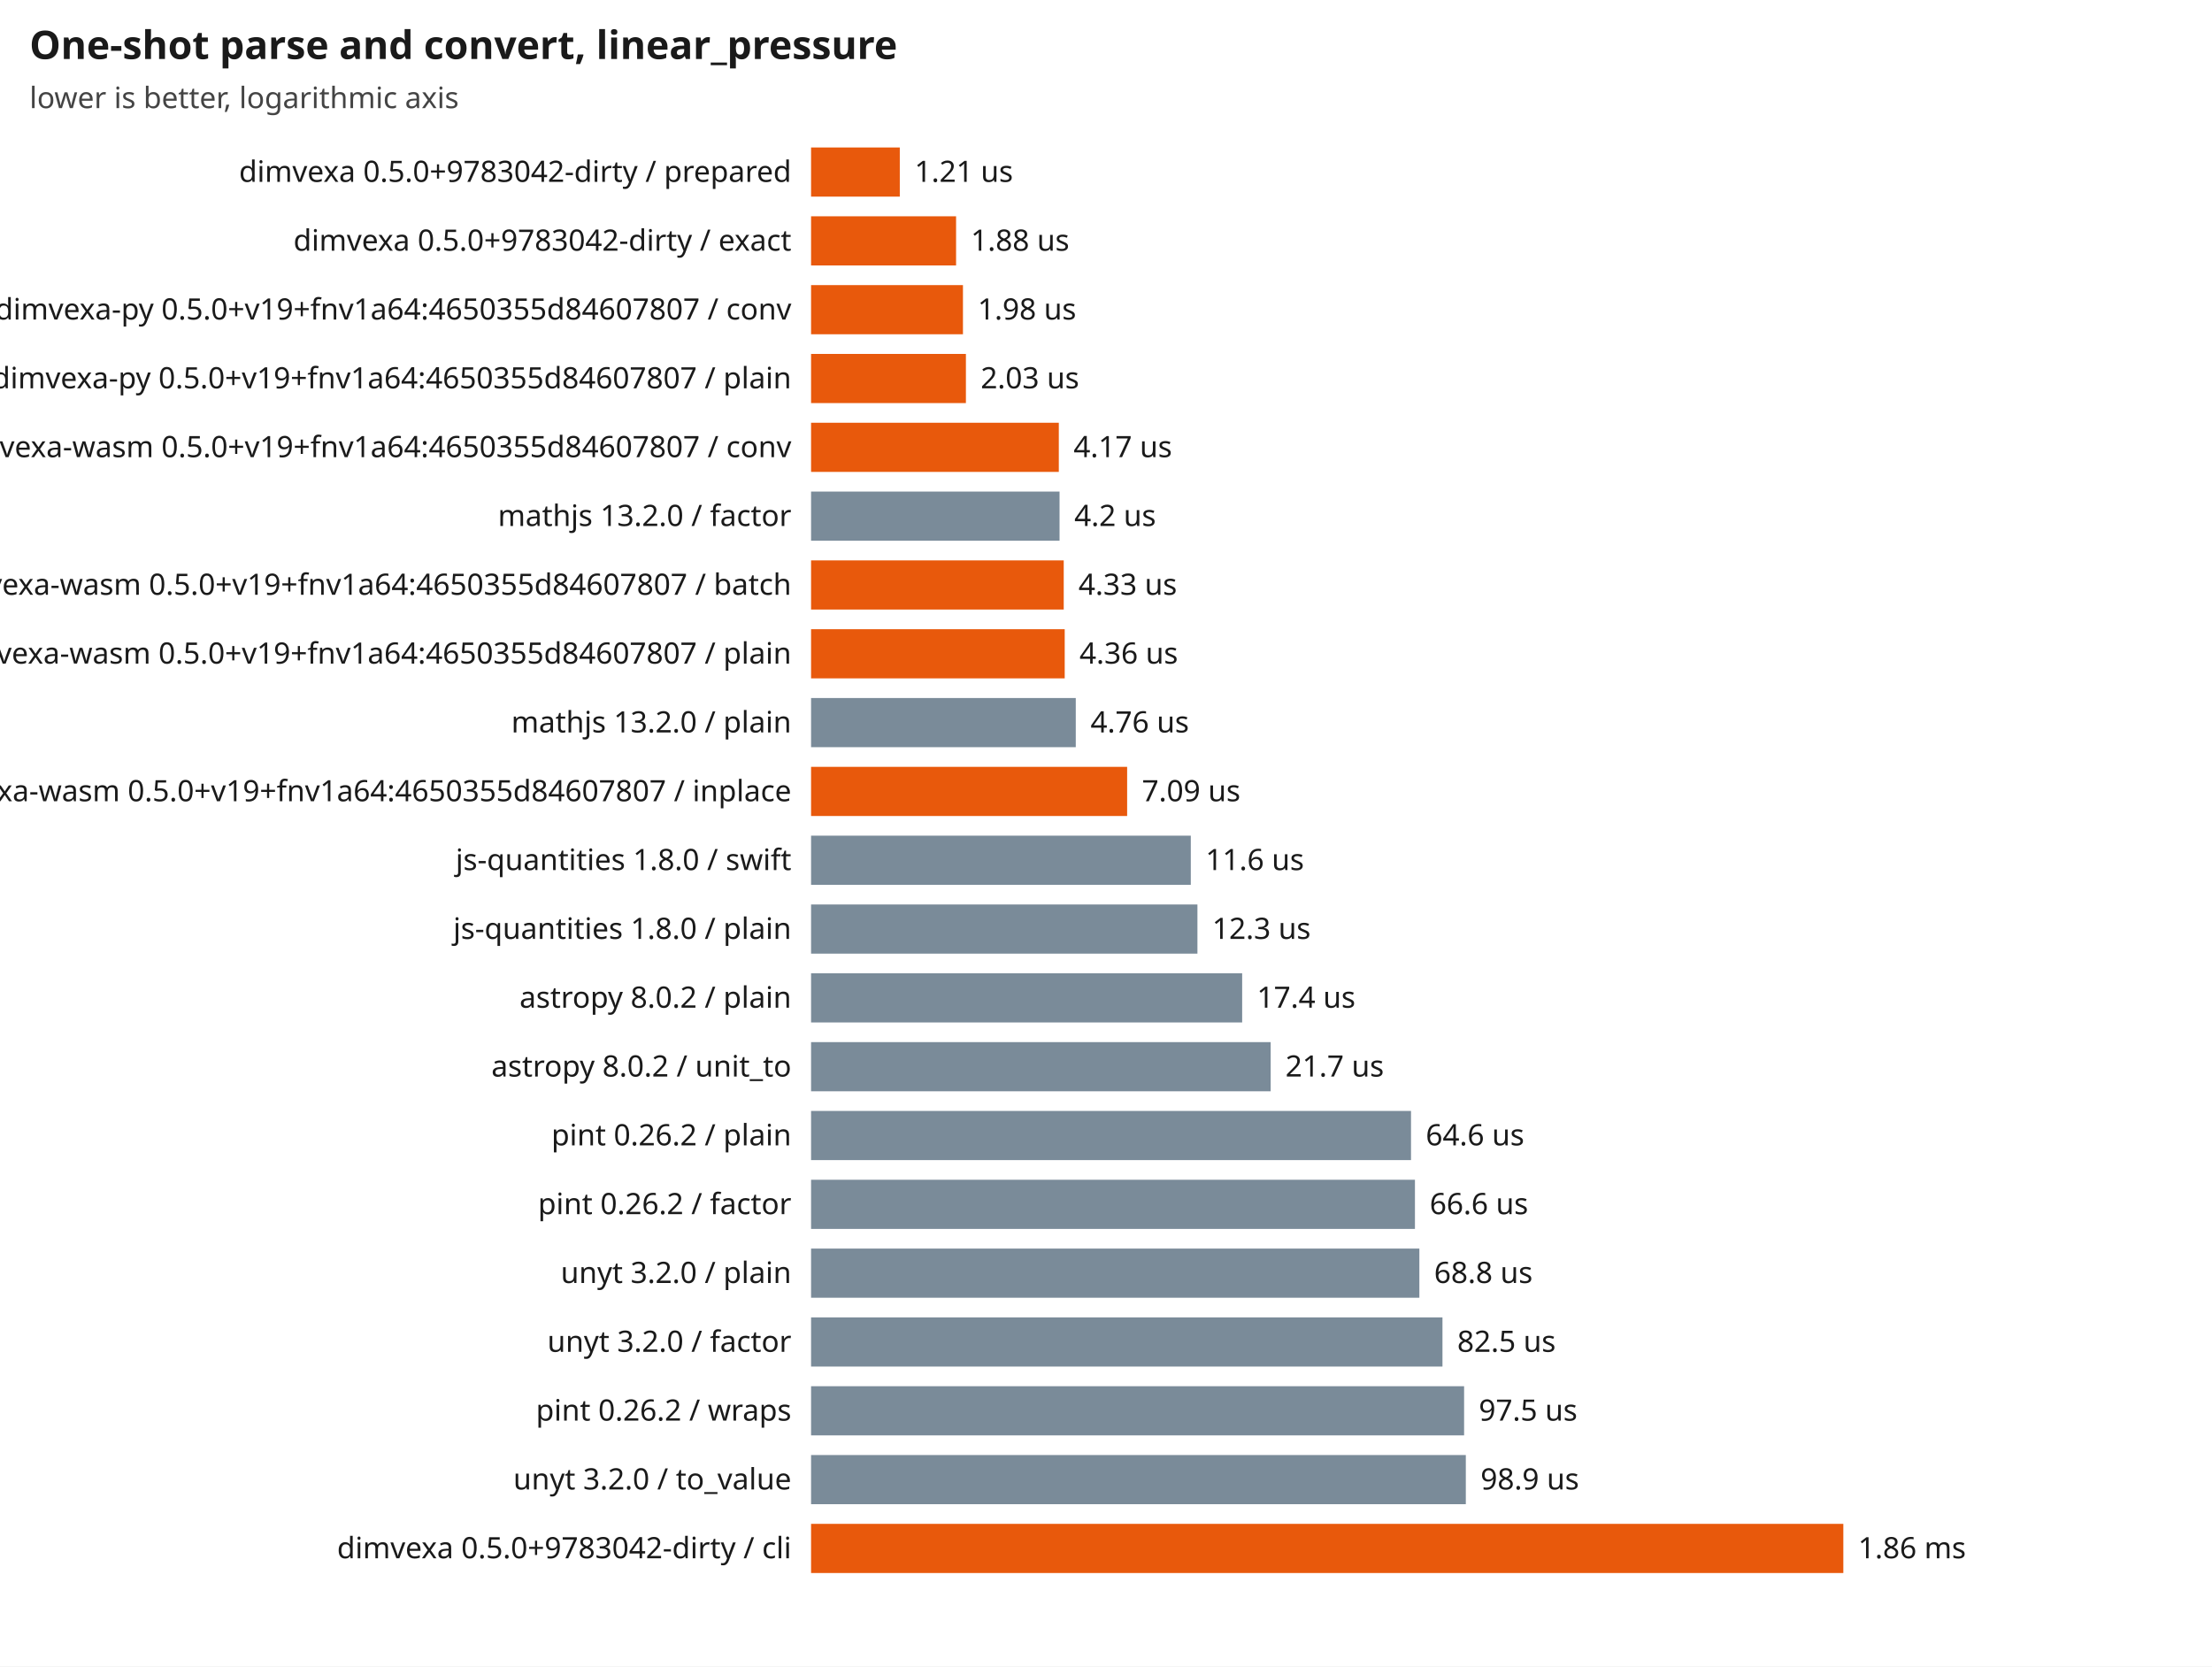
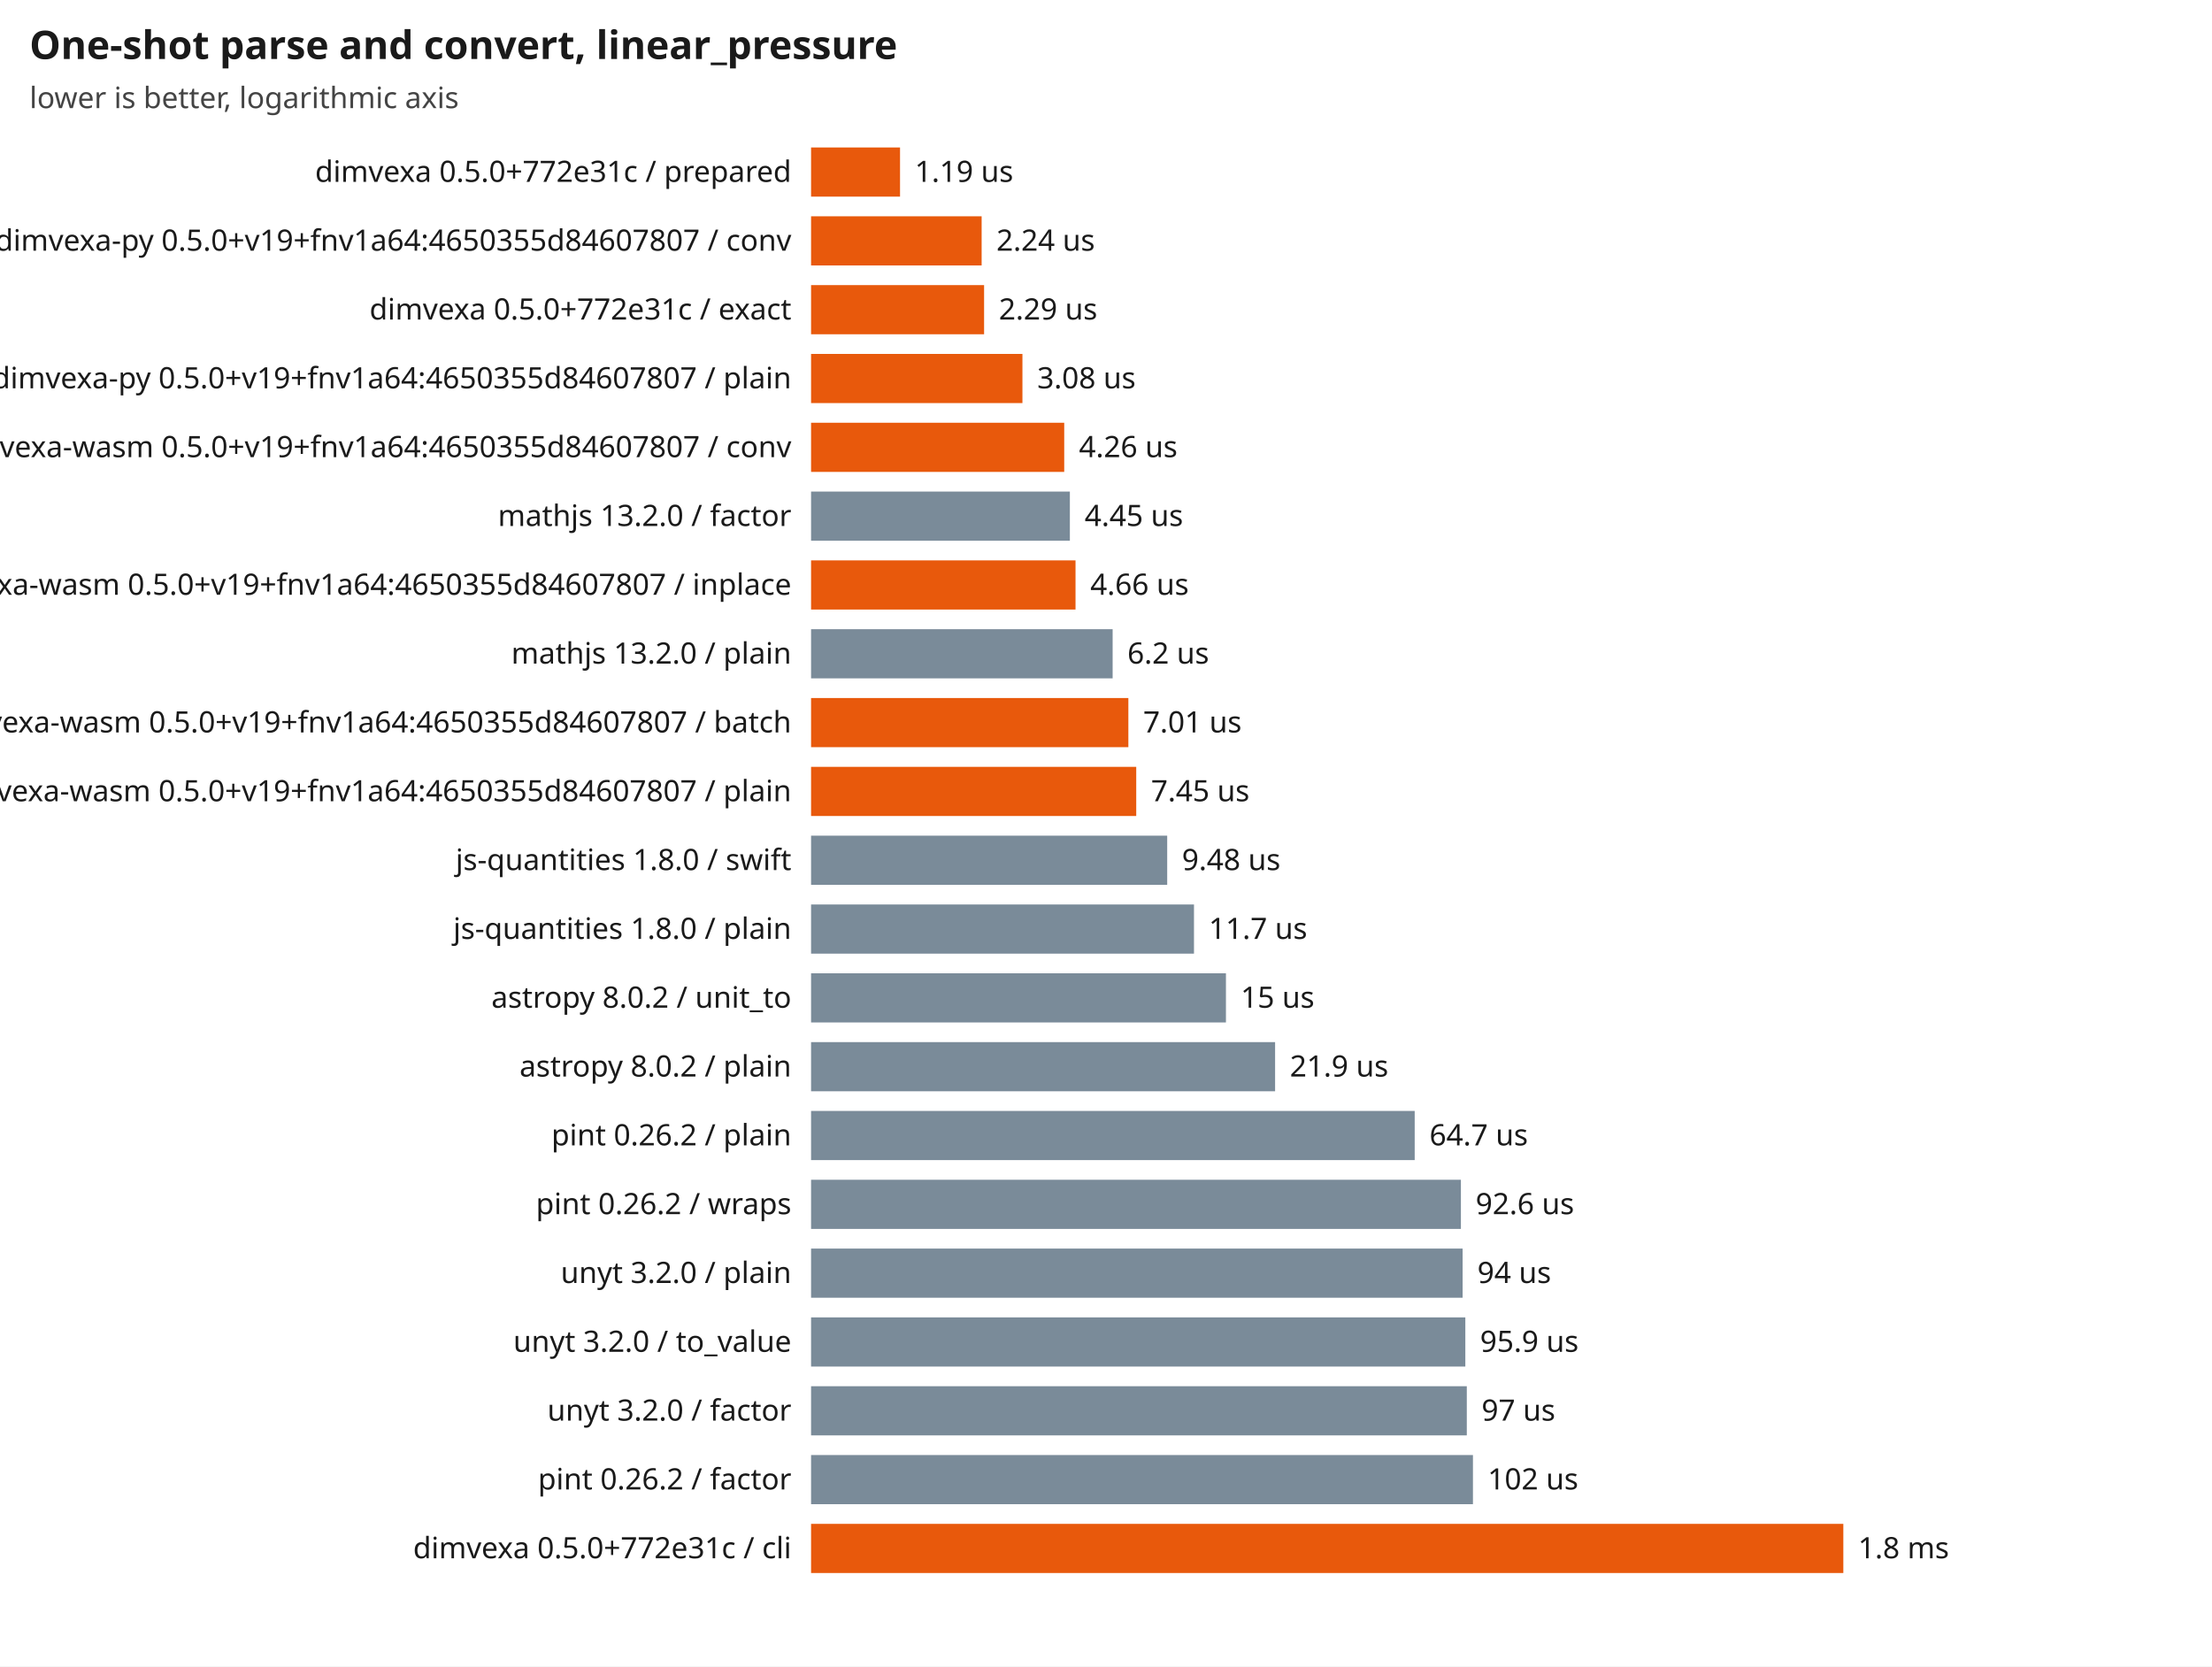
<svg xmlns="http://www.w3.org/2000/svg" width="900" height="678" viewBox="0 0 900 678" role="img" aria-label="One-shot parse and convert, linear_pressure">
  <rect width="900" height="678" fill="#ffffff" />
  <text x="12" y="24" font-family="sans-serif" font-size="16" font-weight="bold" fill="#1a1a1a">One-shot parse and convert, linear_pressure</text>
  <text x="12" y="44" font-family="sans-serif" font-size="12" fill="#444444">lower is better, logarithmic axis</text>
-   <text x="322" y="74" text-anchor="end" font-family="sans-serif" font-size="12" fill="#1a1a1a">dimvexa 0.5.0+9783042-dirty / prepared</text>
-   <rect x="330" y="60" width="36.1" height="20" fill="#e8590c" />
-   <text x="372.1" y="74" font-family="sans-serif" font-size="12" fill="#1a1a1a">1.21 us</text>
-   <text x="322" y="102" text-anchor="end" font-family="sans-serif" font-size="12" fill="#1a1a1a">dimvexa 0.5.0+9783042-dirty / exact</text>
-   <rect x="330" y="88" width="59.0" height="20" fill="#e8590c" />
-   <text x="395.0" y="102" font-family="sans-serif" font-size="12" fill="#1a1a1a">1.88 us</text>
-   <text x="322" y="130" text-anchor="end" font-family="sans-serif" font-size="12" fill="#1a1a1a">dimvexa-py 0.5.0+v19+fnv1a64:4650355d84607807 / conv</text>
-   <rect x="330" y="116" width="61.8" height="20" fill="#e8590c" />
-   <text x="397.8" y="130" font-family="sans-serif" font-size="12" fill="#1a1a1a">1.98 us</text>
+   <text x="322" y="74" text-anchor="end" font-family="sans-serif" font-size="12" fill="#1a1a1a">dimvexa 0.5.0+772e31c / prepared</text>
+   <rect x="330" y="60" width="36.2" height="20" fill="#e8590c" />
+   <text x="372.2" y="74" font-family="sans-serif" font-size="12" fill="#1a1a1a">1.19 us</text>
+   <text x="322" y="102" text-anchor="end" font-family="sans-serif" font-size="12" fill="#1a1a1a">dimvexa-py 0.5.0+v19+fnv1a64:4650355d84607807 / conv</text>
+   <rect x="330" y="88" width="69.4" height="20" fill="#e8590c" />
+   <text x="405.4" y="102" font-family="sans-serif" font-size="12" fill="#1a1a1a">2.24 us</text>
+   <text x="322" y="130" text-anchor="end" font-family="sans-serif" font-size="12" fill="#1a1a1a">dimvexa 0.5.0+772e31c / exact</text>
+   <rect x="330" y="116" width="70.4" height="20" fill="#e8590c" />
+   <text x="406.4" y="130" font-family="sans-serif" font-size="12" fill="#1a1a1a">2.29 us</text>
  <text x="322" y="158" text-anchor="end" font-family="sans-serif" font-size="12" fill="#1a1a1a">dimvexa-py 0.5.0+v19+fnv1a64:4650355d84607807 / plain</text>
-   <rect x="330" y="144" width="63.0" height="20" fill="#e8590c" />
-   <text x="399.0" y="158" font-family="sans-serif" font-size="12" fill="#1a1a1a">2.03 us</text>
+   <rect x="330" y="144" width="86.0" height="20" fill="#e8590c" />
+   <text x="422.0" y="158" font-family="sans-serif" font-size="12" fill="#1a1a1a">3.08 us</text>
  <text x="322" y="186" text-anchor="end" font-family="sans-serif" font-size="12" fill="#1a1a1a">dimvexa-wasm 0.5.0+v19+fnv1a64:4650355d84607807 / conv</text>
-   <rect x="330" y="172" width="100.8" height="20" fill="#e8590c" />
-   <text x="436.8" y="186" font-family="sans-serif" font-size="12" fill="#1a1a1a">4.17 us</text>
+   <rect x="330" y="172" width="103.0" height="20" fill="#e8590c" />
+   <text x="439.0" y="186" font-family="sans-serif" font-size="12" fill="#1a1a1a">4.26 us</text>
  <text x="322" y="214" text-anchor="end" font-family="sans-serif" font-size="12" fill="#1a1a1a">mathjs 13.2.0 / factor</text>
-   <rect x="330" y="200" width="101.1" height="20" fill="#7a8b99" />
-   <text x="437.1" y="214" font-family="sans-serif" font-size="12" fill="#1a1a1a">4.2 us</text>
-   <text x="322" y="242" text-anchor="end" font-family="sans-serif" font-size="12" fill="#1a1a1a">dimvexa-wasm 0.5.0+v19+fnv1a64:4650355d84607807 / batch</text>
-   <rect x="330" y="228" width="102.8" height="20" fill="#e8590c" />
-   <text x="438.8" y="242" font-family="sans-serif" font-size="12" fill="#1a1a1a">4.33 us</text>
-   <text x="322" y="270" text-anchor="end" font-family="sans-serif" font-size="12" fill="#1a1a1a">dimvexa-wasm 0.5.0+v19+fnv1a64:4650355d84607807 / plain</text>
-   <rect x="330" y="256" width="103.2" height="20" fill="#e8590c" />
-   <text x="439.2" y="270" font-family="sans-serif" font-size="12" fill="#1a1a1a">4.36 us</text>
-   <text x="322" y="298" text-anchor="end" font-family="sans-serif" font-size="12" fill="#1a1a1a">mathjs 13.2.0 / plain</text>
-   <rect x="330" y="284" width="107.7" height="20" fill="#7a8b99" />
-   <text x="443.7" y="298" font-family="sans-serif" font-size="12" fill="#1a1a1a">4.76 us</text>
-   <text x="322" y="326" text-anchor="end" font-family="sans-serif" font-size="12" fill="#1a1a1a">dimvexa-wasm 0.5.0+v19+fnv1a64:4650355d84607807 / inplace</text>
-   <rect x="330" y="312" width="128.6" height="20" fill="#e8590c" />
-   <text x="464.6" y="326" font-family="sans-serif" font-size="12" fill="#1a1a1a">7.09 us</text>
+   <rect x="330" y="200" width="105.3" height="20" fill="#7a8b99" />
+   <text x="441.3" y="214" font-family="sans-serif" font-size="12" fill="#1a1a1a">4.45 us</text>
+   <text x="322" y="242" text-anchor="end" font-family="sans-serif" font-size="12" fill="#1a1a1a">dimvexa-wasm 0.5.0+v19+fnv1a64:4650355d84607807 / inplace</text>
+   <rect x="330" y="228" width="107.6" height="20" fill="#e8590c" />
+   <text x="443.6" y="242" font-family="sans-serif" font-size="12" fill="#1a1a1a">4.66 us</text>
+   <text x="322" y="270" text-anchor="end" font-family="sans-serif" font-size="12" fill="#1a1a1a">mathjs 13.2.0 / plain</text>
+   <rect x="330" y="256" width="122.7" height="20" fill="#7a8b99" />
+   <text x="458.7" y="270" font-family="sans-serif" font-size="12" fill="#1a1a1a">6.2 us</text>
+   <text x="322" y="298" text-anchor="end" font-family="sans-serif" font-size="12" fill="#1a1a1a">dimvexa-wasm 0.5.0+v19+fnv1a64:4650355d84607807 / batch</text>
+   <rect x="330" y="284" width="129.1" height="20" fill="#e8590c" />
+   <text x="465.1" y="298" font-family="sans-serif" font-size="12" fill="#1a1a1a">7.01 us</text>
+   <text x="322" y="326" text-anchor="end" font-family="sans-serif" font-size="12" fill="#1a1a1a">dimvexa-wasm 0.5.0+v19+fnv1a64:4650355d84607807 / plain</text>
+   <rect x="330" y="312" width="132.3" height="20" fill="#e8590c" />
+   <text x="468.3" y="326" font-family="sans-serif" font-size="12" fill="#1a1a1a">7.45 us</text>
  <text x="322" y="354" text-anchor="end" font-family="sans-serif" font-size="12" fill="#1a1a1a">js-quantities 1.8.0 / swift</text>
-   <rect x="330" y="340" width="154.5" height="20" fill="#7a8b99" />
-   <text x="490.5" y="354" font-family="sans-serif" font-size="12" fill="#1a1a1a">11.6 us</text>
+   <rect x="330" y="340" width="144.9" height="20" fill="#7a8b99" />
+   <text x="480.9" y="354" font-family="sans-serif" font-size="12" fill="#1a1a1a">9.48 us</text>
  <text x="322" y="382" text-anchor="end" font-family="sans-serif" font-size="12" fill="#1a1a1a">js-quantities 1.8.0 / plain</text>
-   <rect x="330" y="368" width="157.2" height="20" fill="#7a8b99" />
-   <text x="493.2" y="382" font-family="sans-serif" font-size="12" fill="#1a1a1a">12.3 us</text>
-   <text x="322" y="410" text-anchor="end" font-family="sans-serif" font-size="12" fill="#1a1a1a">astropy 8.0.2 / plain</text>
-   <rect x="330" y="396" width="175.4" height="20" fill="#7a8b99" />
-   <text x="511.4" y="410" font-family="sans-serif" font-size="12" fill="#1a1a1a">17.4 us</text>
-   <text x="322" y="438" text-anchor="end" font-family="sans-serif" font-size="12" fill="#1a1a1a">astropy 8.0.2 / unit_to</text>
-   <rect x="330" y="424" width="187.0" height="20" fill="#7a8b99" />
-   <text x="523.0" y="438" font-family="sans-serif" font-size="12" fill="#1a1a1a">21.7 us</text>
+   <rect x="330" y="368" width="155.8" height="20" fill="#7a8b99" />
+   <text x="491.8" y="382" font-family="sans-serif" font-size="12" fill="#1a1a1a">11.7 us</text>
+   <text x="322" y="410" text-anchor="end" font-family="sans-serif" font-size="12" fill="#1a1a1a">astropy 8.0.2 / unit_to</text>
+   <rect x="330" y="396" width="168.8" height="20" fill="#7a8b99" />
+   <text x="504.8" y="410" font-family="sans-serif" font-size="12" fill="#1a1a1a">15 us</text>
+   <text x="322" y="438" text-anchor="end" font-family="sans-serif" font-size="12" fill="#1a1a1a">astropy 8.0.2 / plain</text>
+   <rect x="330" y="424" width="188.8" height="20" fill="#7a8b99" />
+   <text x="524.8" y="438" font-family="sans-serif" font-size="12" fill="#1a1a1a">21.9 us</text>
  <text x="322" y="466" text-anchor="end" font-family="sans-serif" font-size="12" fill="#1a1a1a">pint 0.26.2 / plain</text>
-   <rect x="330" y="452" width="244.1" height="20" fill="#7a8b99" />
-   <text x="580.1" y="466" font-family="sans-serif" font-size="12" fill="#1a1a1a">64.6 us</text>
-   <text x="322" y="494" text-anchor="end" font-family="sans-serif" font-size="12" fill="#1a1a1a">pint 0.26.2 / factor</text>
-   <rect x="330" y="480" width="245.7" height="20" fill="#7a8b99" />
-   <text x="581.7" y="494" font-family="sans-serif" font-size="12" fill="#1a1a1a">66.6 us</text>
+   <rect x="330" y="452" width="245.6" height="20" fill="#7a8b99" />
+   <text x="581.6" y="466" font-family="sans-serif" font-size="12" fill="#1a1a1a">64.7 us</text>
+   <text x="322" y="494" text-anchor="end" font-family="sans-serif" font-size="12" fill="#1a1a1a">pint 0.26.2 / wraps</text>
+   <rect x="330" y="480" width="264.4" height="20" fill="#7a8b99" />
+   <text x="600.4" y="494" font-family="sans-serif" font-size="12" fill="#1a1a1a">92.6 us</text>
  <text x="322" y="522" text-anchor="end" font-family="sans-serif" font-size="12" fill="#1a1a1a">unyt 3.2.0 / plain</text>
-   <rect x="330" y="508" width="247.5" height="20" fill="#7a8b99" />
-   <text x="583.5" y="522" font-family="sans-serif" font-size="12" fill="#1a1a1a">68.8 us</text>
-   <text x="322" y="550" text-anchor="end" font-family="sans-serif" font-size="12" fill="#1a1a1a">unyt 3.2.0 / factor</text>
-   <rect x="330" y="536" width="256.9" height="20" fill="#7a8b99" />
-   <text x="592.9" y="550" font-family="sans-serif" font-size="12" fill="#1a1a1a">82.5 us</text>
-   <text x="322" y="578" text-anchor="end" font-family="sans-serif" font-size="12" fill="#1a1a1a">pint 0.26.2 / wraps</text>
-   <rect x="330" y="564" width="265.7" height="20" fill="#7a8b99" />
-   <text x="601.7" y="578" font-family="sans-serif" font-size="12" fill="#1a1a1a">97.5 us</text>
-   <text x="322" y="606" text-anchor="end" font-family="sans-serif" font-size="12" fill="#1a1a1a">unyt 3.2.0 / to_value</text>
-   <rect x="330" y="592" width="266.4" height="20" fill="#7a8b99" />
-   <text x="602.4" y="606" font-family="sans-serif" font-size="12" fill="#1a1a1a">98.9 us</text>
-   <text x="322" y="634" text-anchor="end" font-family="sans-serif" font-size="12" fill="#1a1a1a">dimvexa 0.5.0+9783042-dirty / cli</text>
+   <rect x="330" y="508" width="265.1" height="20" fill="#7a8b99" />
+   <text x="601.1" y="522" font-family="sans-serif" font-size="12" fill="#1a1a1a">94 us</text>
+   <text x="322" y="550" text-anchor="end" font-family="sans-serif" font-size="12" fill="#1a1a1a">unyt 3.2.0 / to_value</text>
+   <rect x="330" y="536" width="266.2" height="20" fill="#7a8b99" />
+   <text x="602.2" y="550" font-family="sans-serif" font-size="12" fill="#1a1a1a">95.9 us</text>
+   <text x="322" y="578" text-anchor="end" font-family="sans-serif" font-size="12" fill="#1a1a1a">unyt 3.2.0 / factor</text>
+   <rect x="330" y="564" width="266.8" height="20" fill="#7a8b99" />
+   <text x="602.8" y="578" font-family="sans-serif" font-size="12" fill="#1a1a1a">97 us</text>
+   <text x="322" y="606" text-anchor="end" font-family="sans-serif" font-size="12" fill="#1a1a1a">pint 0.26.2 / factor</text>
+   <rect x="330" y="592" width="269.3" height="20" fill="#7a8b99" />
+   <text x="605.3" y="606" font-family="sans-serif" font-size="12" fill="#1a1a1a">102 us</text>
+   <text x="322" y="634" text-anchor="end" font-family="sans-serif" font-size="12" fill="#1a1a1a">dimvexa 0.5.0+772e31c / cli</text>
  <rect x="330" y="620" width="420.0" height="20" fill="#e8590c" />
-   <text x="756.0" y="634" font-family="sans-serif" font-size="12" fill="#1a1a1a">1.86 ms</text>
+   <text x="756.0" y="634" font-family="sans-serif" font-size="12" fill="#1a1a1a">1.8 ms</text>
</svg>
